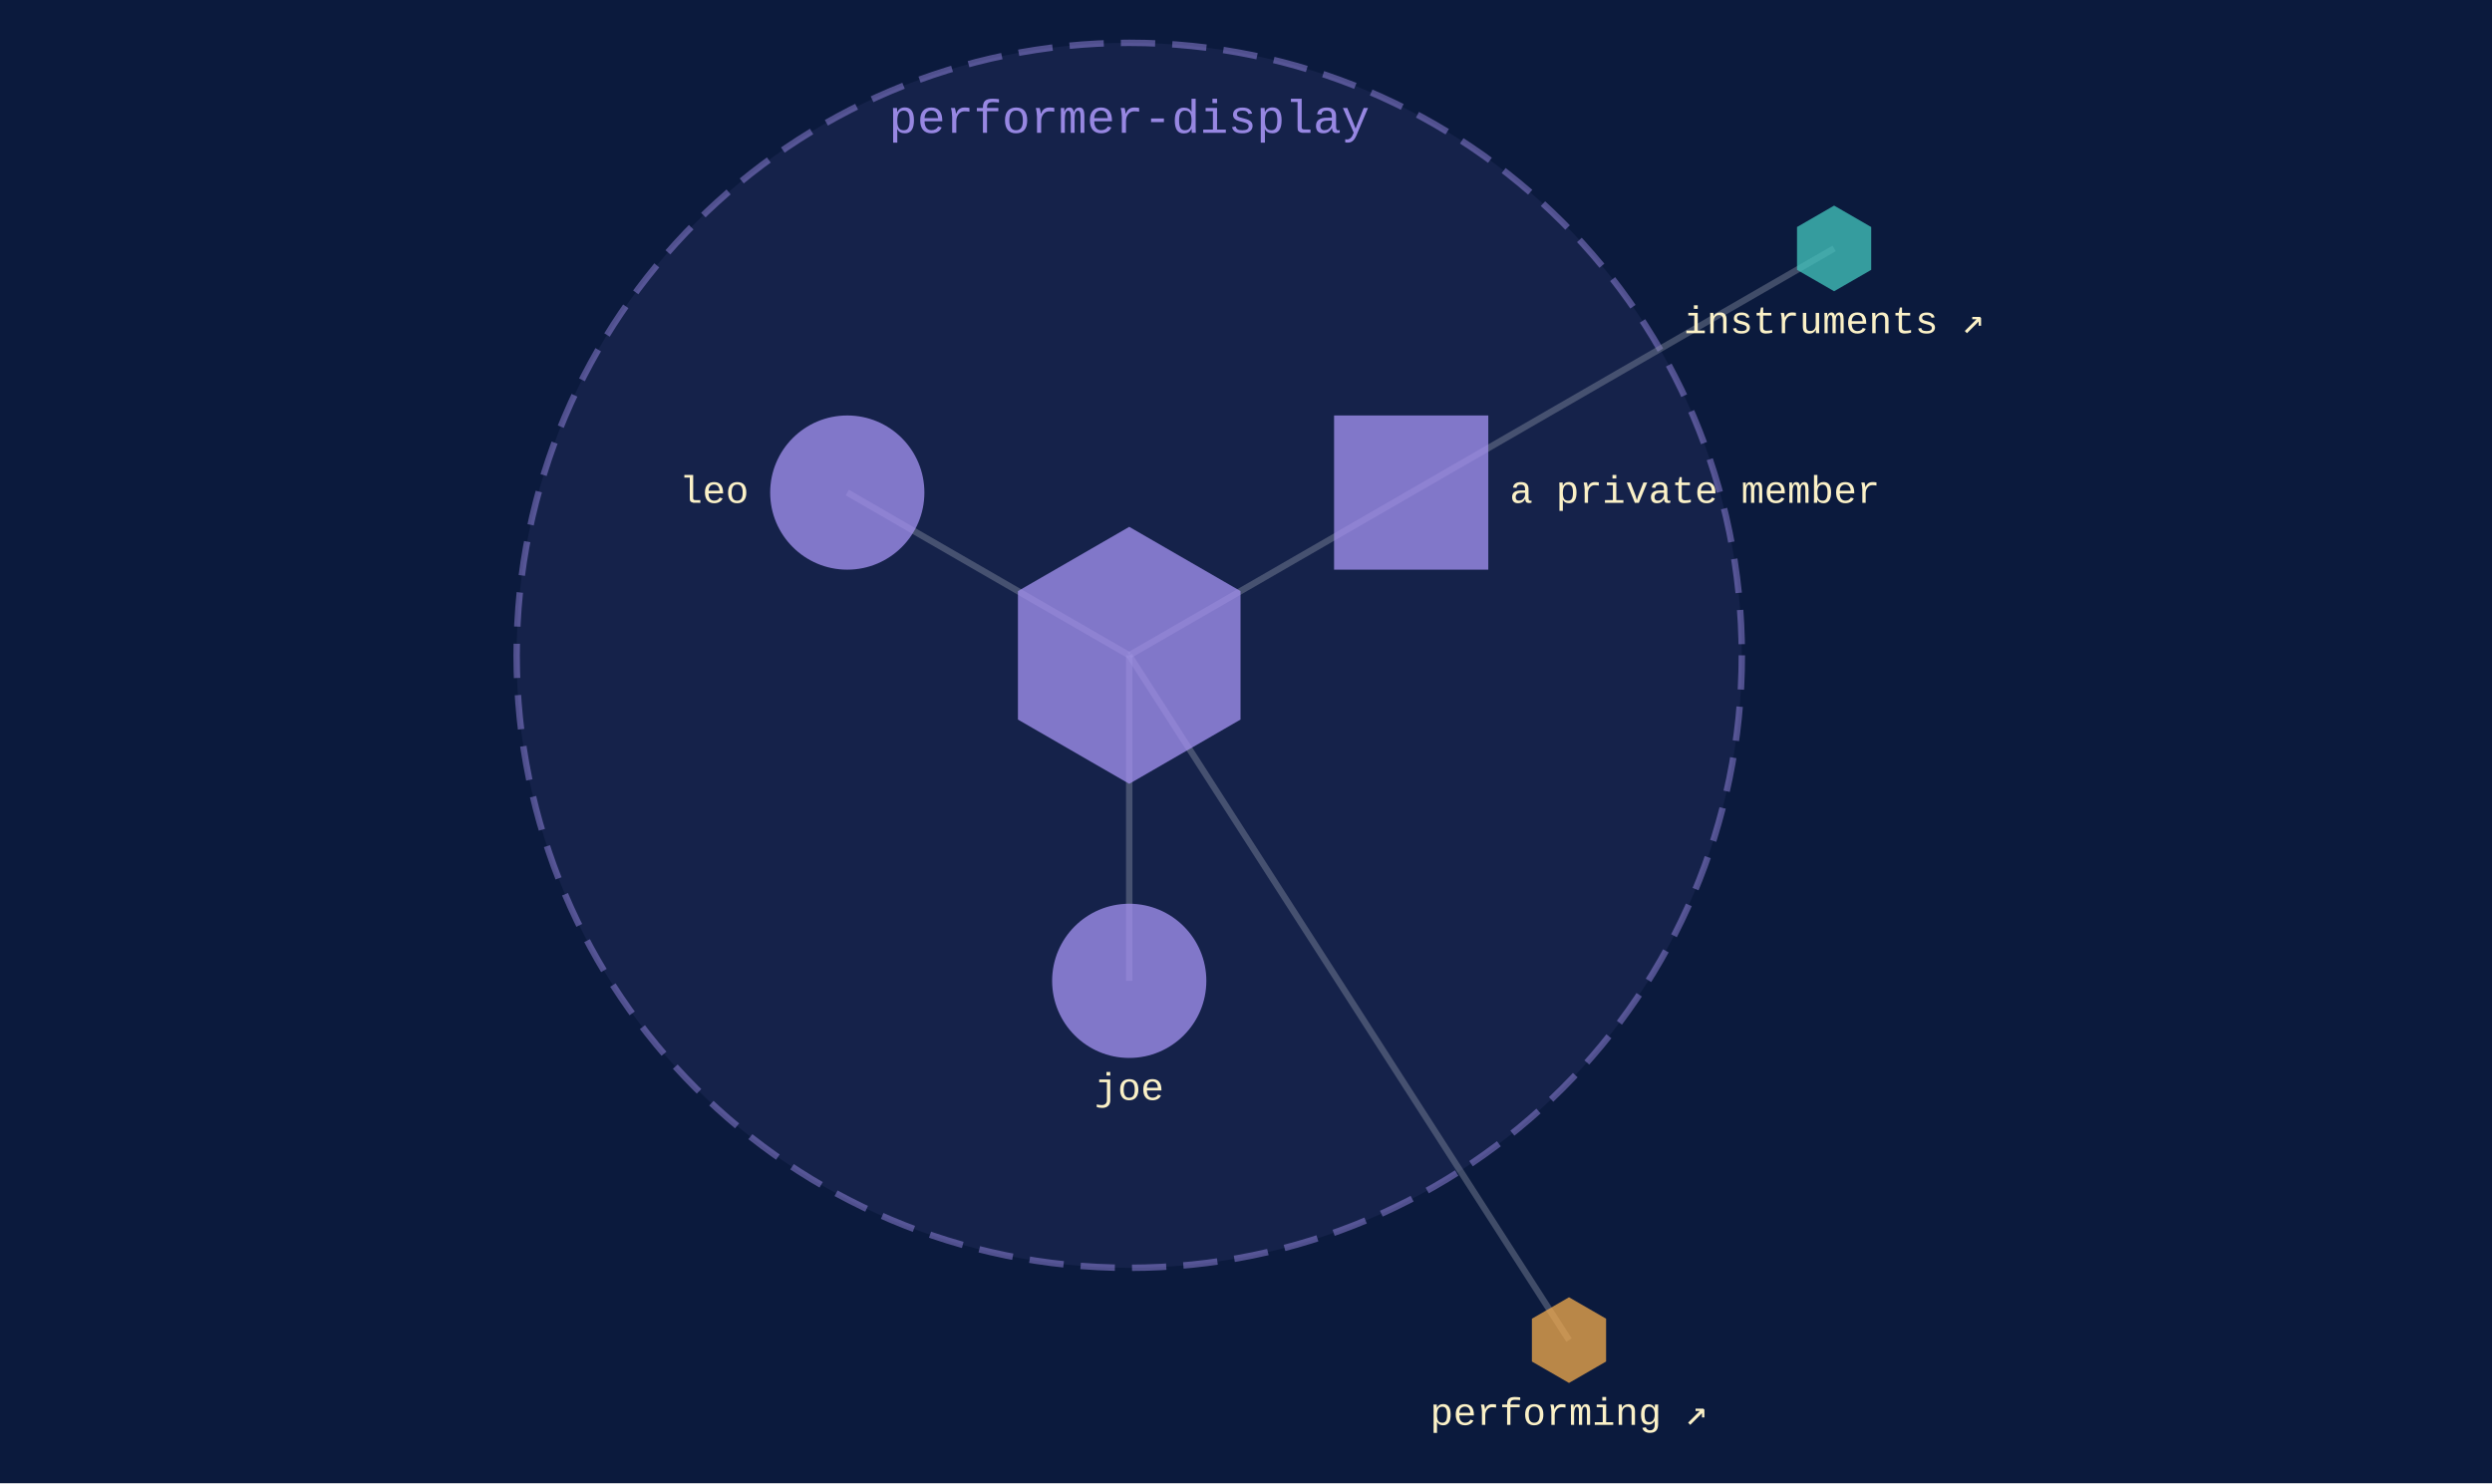
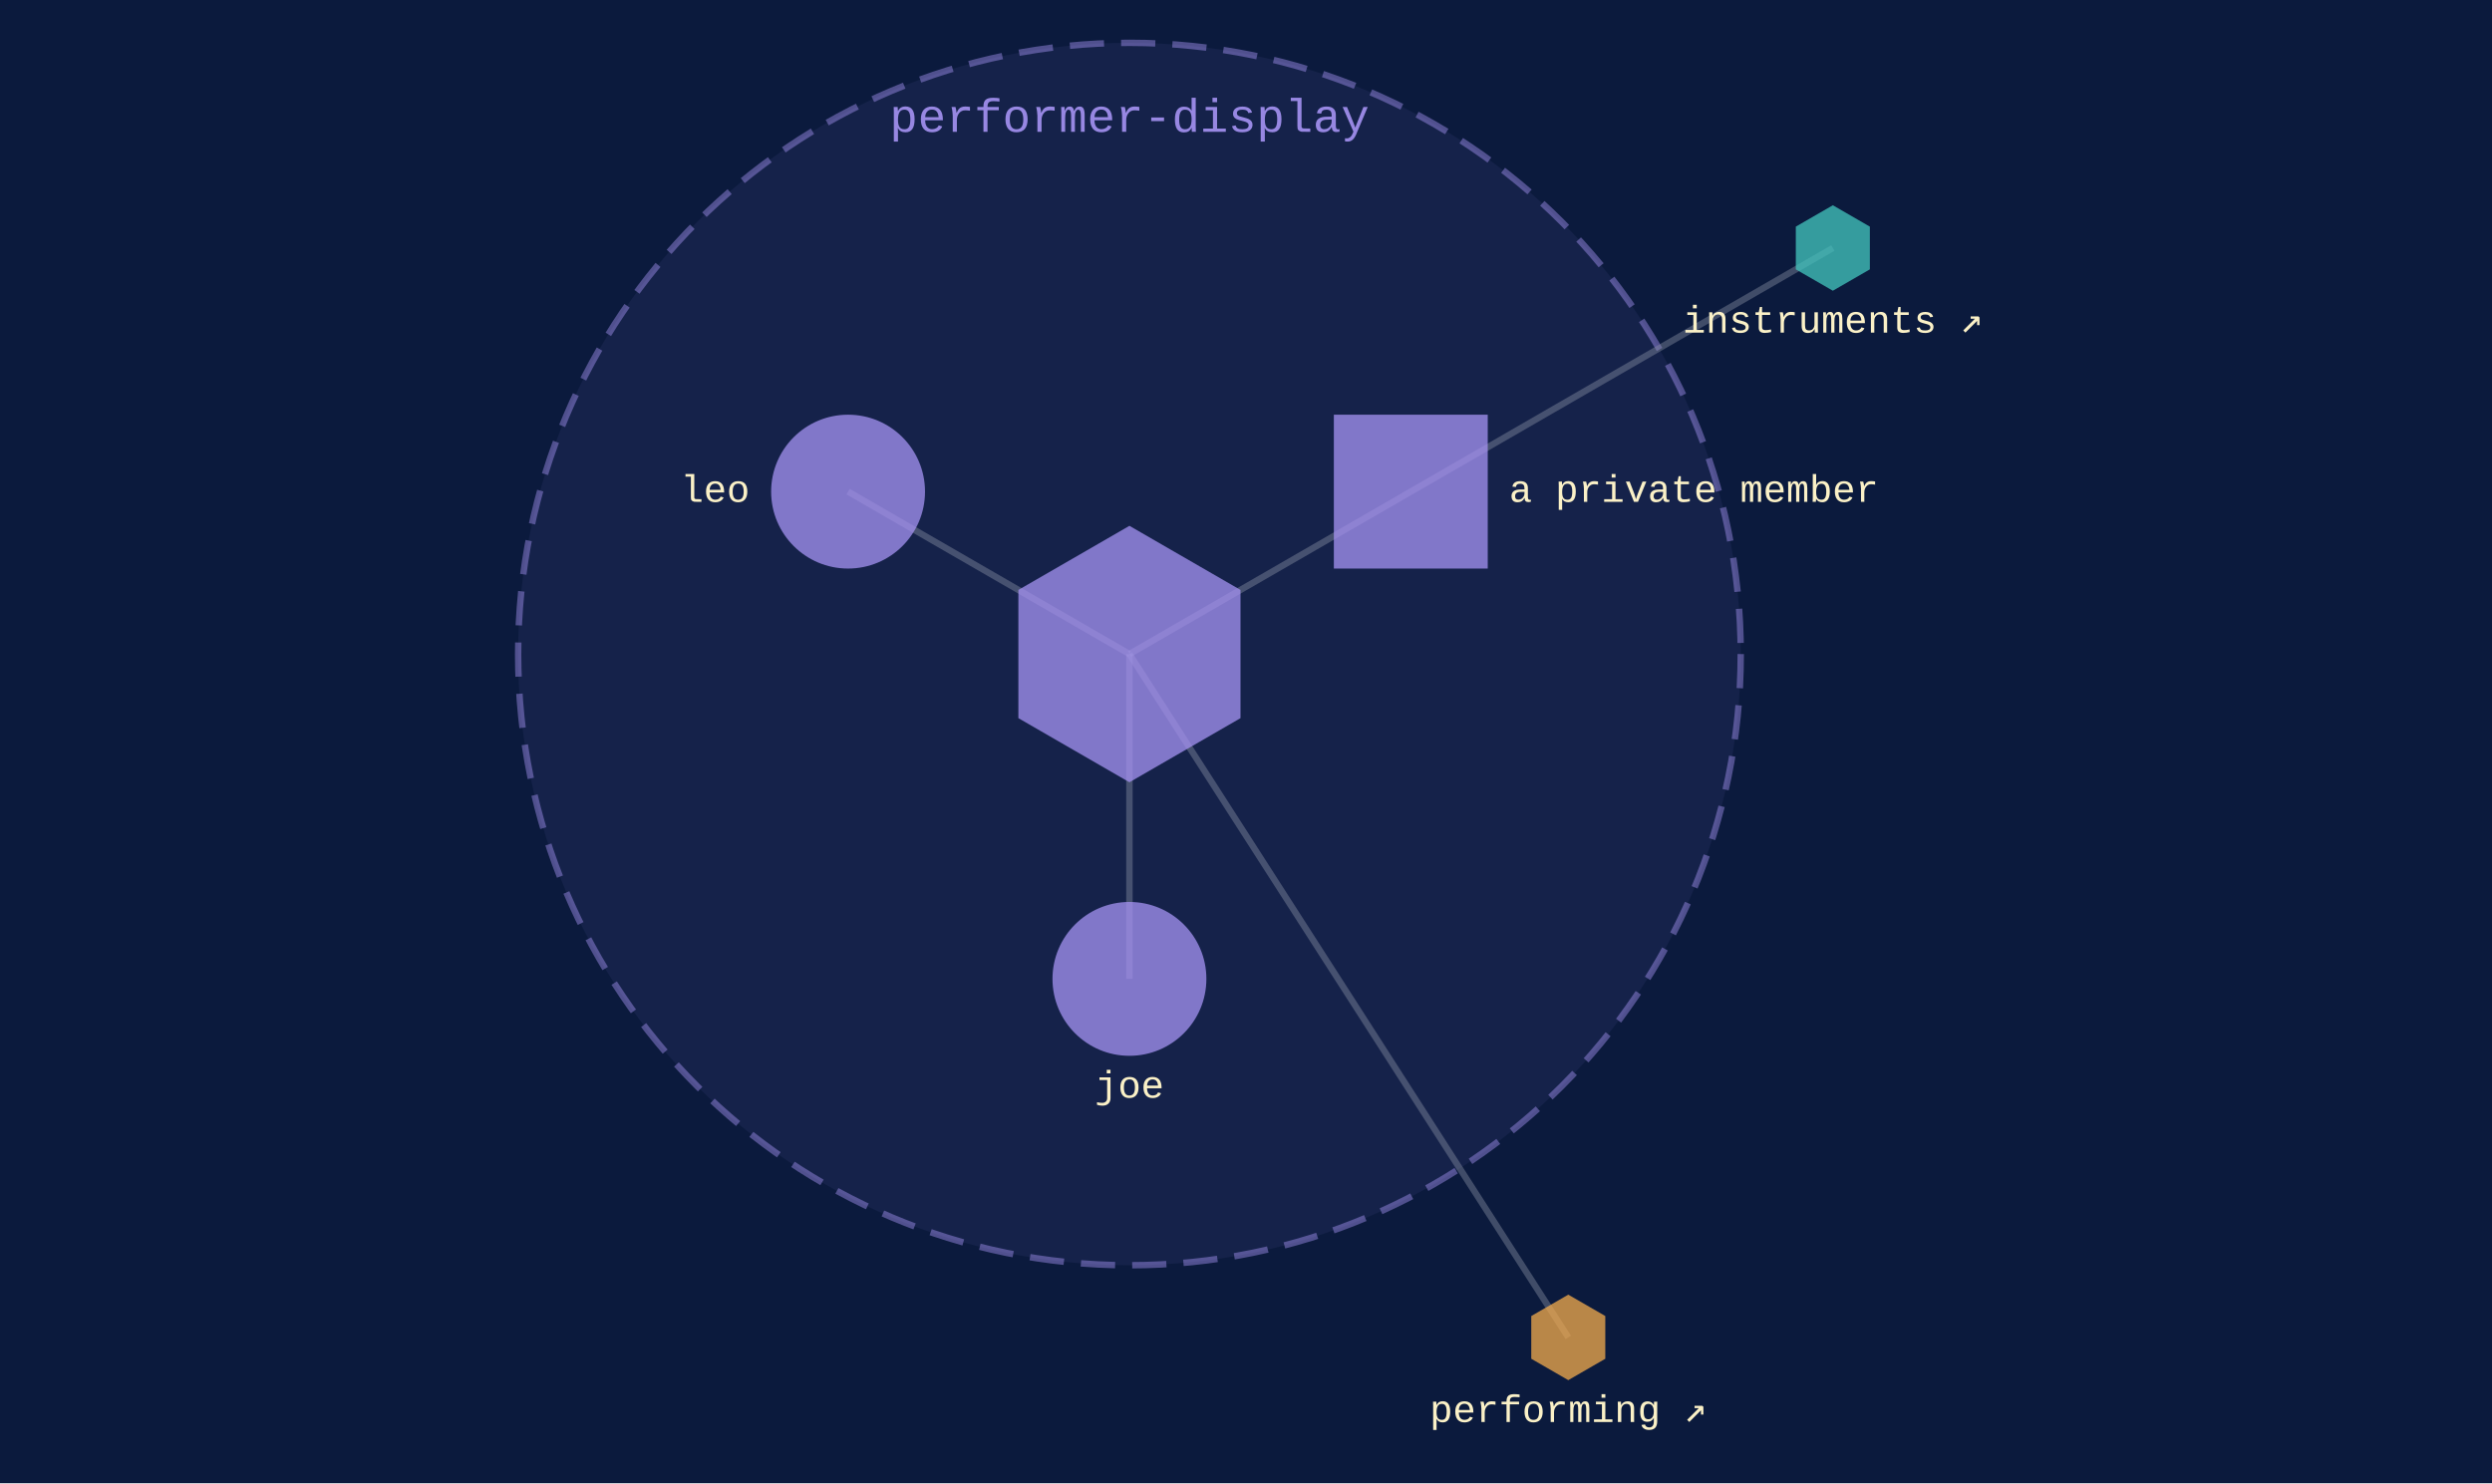
<svg xmlns="http://www.w3.org/2000/svg" width="1396" height="831" viewBox="0 0 1396 831" data-drawn="true" style="fill:rgb(0, 0, 0);fill-opacity:1;stroke:none;stroke-width:1px;stroke-opacity:1;stroke-dasharray:none;font-family:Consolas, Monaco, &quot;Courier New&quot;, monospace;font-size:16px;font-weight:400;text-anchor:start;visibility:visible">
  <rect width="100%" height="100%" fill="rgb(11, 26, 61)" />
-   <g transform="translate(632.5872,367.1659) scale(2.399762)">
+   <g transform="translate(632.7008,366.4476) scale(2.394738)">
    <g class="compound-backgrounds">
      <g class="compound-group depth-0">
        <circle cx="0" cy="0" r="143" fill="rgba(166, 147, 243, 0.07)" stroke="rgba(166, 147, 243, 0.45)" stroke-width="1.5" stroke-dasharray="8,4" style="fill:rgba(166, 147, 243, 0.07);stroke:rgba(166, 147, 243, 0.45);stroke-width:1.5px;stroke-dasharray:8px, 4px" />
-         <text text-anchor="middle" dominant-baseline="central" data-base-size="11" font-size="11" fill="rgba(166, 147, 243, 0.9)" style="fill:rgba(166, 147, 243, 0.9);font-size:11px;text-anchor:middle;display:block;dominant-baseline:central" x="7.648728696705243e-15" y="-124.913">performer-display</text>
+         <text text-anchor="middle" dominant-baseline="central" data-base-size="11" font-size="11" fill="rgba(166, 147, 243, 0.9)" style="fill:rgba(166, 147, 243, 0.9);font-size:11px;text-anchor:middle;display:block;dominant-baseline:central" x="7.66056181157015e-15" y="-125.106">performer-display</text>
      </g>
    </g>
    <g class="links">
      <line class="stream-edge" data-from="family::performer-display" data-to="repo::private-34" data-style="solid" x1="0" y1="0" x2="65.818" y2="-38" stroke="#8a93a6" stroke-opacity="0.42" stroke-width="1.5" opacity="1" style="stroke:rgb(138, 147, 166);stroke-width:1.5px;stroke-opacity:0.42" />
      <line class="stream-edge" data-from="family::performer-display" data-to="repo::joe" data-style="solid" x1="0" y1="0" x2="4.653657836759942e-15" y2="76" stroke="#8a93a6" stroke-opacity="0.42" stroke-width="1.5" opacity="1" style="stroke:rgb(138, 147, 166);stroke-width:1.5px;stroke-opacity:0.42" />
      <line class="stream-edge" data-from="family::performer-display" data-to="repo::leo" data-style="solid" x1="0" y1="0" x2="-65.818" y2="-38" stroke="#8a93a6" stroke-opacity="0.42" stroke-width="1.5" opacity="1" style="stroke:rgb(138, 147, 166);stroke-width:1.5px;stroke-opacity:0.42" />
      <line class="stream-edge" data-from="family::performer-display" data-to="family::performing" data-style="solid" x1="0" y1="0" x2="102.657" y2="159.879" stroke="#8a93a6" stroke-opacity="0.42" stroke-width="1.5" opacity="1" style="stroke:rgb(138, 147, 166);stroke-width:1.5px;stroke-opacity:0.42" />
      <line class="stream-edge" data-from="repo::private-34" data-to="family::instruments" data-style="solid" x1="65.818" y1="-38" x2="164.545" y2="-95" stroke="#8a93a6" stroke-opacity="0.42" stroke-width="1.5" opacity="1" style="stroke:rgb(138, 147, 166);stroke-width:1.5px;stroke-opacity:0.42" />
    </g>
    <g class="nodes">
      <g class="graph-node" data-node-id="family::performer-display" transform="scale(1,1)" opacity="1">
-         <path d="M 0 -30 L 25.98 -15 L 25.98 15 L 0 30 L -25.98 15 L -25.98 -15 Z" fill="#a693f3" data-base-fill="#a693f3" fill-opacity="0.75" stroke="#fff" stroke-width="0" style="fill:rgb(166, 147, 243);fill-opacity:0.75;stroke:rgb(255, 255, 255);stroke-width:0px" />
+         <path d="M 0 -30 L 25.98 -15 L 25.98 15 L 0 30 L -25.98 15 L -25.98 -15 Z" fill="#a693f3" data-base-fill="#a693f3" fill-opacity="0.75" stroke="#fff" stroke-width="0" data-base-stroke-width="0" style="fill:rgb(166, 147, 243);fill-opacity:0.75;stroke:rgb(255, 255, 255);stroke-width:0px" />
      </g>
      <g class="graph-node" data-node-id="repo::private-34" transform="translate(65.81793, -38) scale(1,1)" opacity="1">
-         <path d="M -18 -18 L 18 -18 L 18 18 L -18 18 Z" fill="#a693f3" data-base-fill="#a693f3" fill-opacity="0.75" stroke="#fff" stroke-width="0" style="fill:rgb(166, 147, 243);fill-opacity:0.75;stroke:rgb(255, 255, 255);stroke-width:0px" />
+         <path d="M -18 -18 L 18 -18 L 18 18 L -18 18 Z" fill="#a693f3" data-base-fill="#a693f3" fill-opacity="0.75" stroke="#fff" stroke-width="0" data-base-stroke-width="0" style="fill:rgb(166, 147, 243);fill-opacity:0.75;stroke:rgb(255, 255, 255);stroke-width:0px" />
      </g>
      <g class="graph-node" data-node-id="family::instruments" transform="translate(164.5448, -95) scale(1,1)" opacity="1">
-         <path d="M 0 -10 L 8.66 -5 L 8.66 5 L 0 10 L -8.66 5 L -8.66 -5 Z" fill="#43c6bf" data-base-fill="#43c6bf" fill-opacity="0.75" stroke="#fff" stroke-width="0" style="fill:rgb(67, 198, 191);fill-opacity:0.75;stroke:rgb(255, 255, 255);stroke-width:0px" />
+         <path d="M 0 -10 L 8.66 -5 L 8.66 5 L 0 10 L -8.66 5 L -8.66 -5 Z" fill="#43c6bf" data-base-fill="#43c6bf" fill-opacity="0.75" stroke="#fff" stroke-width="0" data-base-stroke-width="0" style="fill:rgb(67, 198, 191);fill-opacity:0.75;stroke:rgb(255, 255, 255);stroke-width:0px" />
      </g>
      <g class="graph-node" data-node-id="repo::joe" transform="translate(4.65365788100496e-15, 76) scale(1,1)" opacity="1">
-         <path d="M 18 0 A 18 18 0 1 1 -18 0 A 18 18 0 1 1 18 0 Z" fill="#a693f3" data-base-fill="#a693f3" fill-opacity="0.75" stroke="#fff" stroke-width="0" style="fill:rgb(166, 147, 243);fill-opacity:0.75;stroke:rgb(255, 255, 255);stroke-width:0px" />
+         <path d="M 18 0 A 18 18 0 1 1 -18 0 A 18 18 0 1 1 18 0 Z" fill="#a693f3" data-base-fill="#a693f3" fill-opacity="0.75" stroke="#fff" stroke-width="0" data-base-stroke-width="0" style="fill:rgb(166, 147, 243);fill-opacity:0.75;stroke:rgb(255, 255, 255);stroke-width:0px" />
      </g>
      <g class="graph-node" data-node-id="repo::leo" transform="translate(-65.81793, -38) scale(1,1)" opacity="1">
-         <path d="M 18 0 A 18 18 0 1 1 -18 0 A 18 18 0 1 1 18 0 Z" fill="#a693f3" data-base-fill="#a693f3" fill-opacity="0.75" stroke="#fff" stroke-width="0" style="fill:rgb(166, 147, 243);fill-opacity:0.75;stroke:rgb(255, 255, 255);stroke-width:0px" />
+         <path d="M 18 0 A 18 18 0 1 1 -18 0 A 18 18 0 1 1 18 0 Z" fill="#a693f3" data-base-fill="#a693f3" fill-opacity="0.75" stroke="#fff" stroke-width="0" data-base-stroke-width="0" style="fill:rgb(166, 147, 243);fill-opacity:0.75;stroke:rgb(255, 255, 255);stroke-width:0px" />
      </g>
      <g class="graph-node" data-node-id="family::performing" transform="translate(102.6574, 159.8795) scale(1,1)" opacity="1">
-         <path d="M 0 -10 L 8.66 -5 L 8.66 5 L 0 10 L -8.66 5 L -8.66 -5 Z" fill="#f2aa4c" data-base-fill="#f2aa4c" fill-opacity="0.75" stroke="#fff" stroke-width="0" style="fill:rgb(242, 170, 76);fill-opacity:0.75;stroke:rgb(255, 255, 255);stroke-width:0px" />
+         <path d="M 0 -10 L 8.66 -5 L 8.66 5 L 0 10 L -8.66 5 L -8.66 -5 Z" fill="#f2aa4c" data-base-fill="#f2aa4c" fill-opacity="0.75" stroke="#fff" stroke-width="0" data-base-stroke-width="0" style="fill:rgb(242, 170, 76);fill-opacity:0.75;stroke:rgb(255, 255, 255);stroke-width:0px" />
      </g>
    </g>
    <g class="labels">
      <text data-node-id="repo::private-34" font-size="9" fill="#fbf1c7" x="88.818" y="-38" text-anchor="start" dominant-baseline="central" opacity="1" style="fill:rgb(251, 241, 199);font-size:9px;display:block;dominant-baseline:central" visibility="visible">a private member</text>
      <text data-node-id="family::instruments" font-size="9" fill="#fbf1c7" x="164.545" y="-80" text-anchor="middle" dominant-baseline="hanging" opacity="1" style="fill:rgb(251, 241, 199);font-size:9px;text-anchor:middle;display:block;dominant-baseline:hanging" visibility="visible">instruments ↗</text>
      <text data-node-id="repo::joe" font-size="9" fill="#fbf1c7" x="4.653657836759942e-15" y="99" text-anchor="middle" dominant-baseline="hanging" opacity="1" style="fill:rgb(251, 241, 199);font-size:9px;text-anchor:middle;display:block;dominant-baseline:hanging" visibility="visible">joe</text>
      <text data-node-id="repo::leo" font-size="9" fill="#fbf1c7" x="-88.818" y="-38" text-anchor="end" dominant-baseline="central" opacity="1" style="fill:rgb(251, 241, 199);font-size:9px;text-anchor:end;display:block;dominant-baseline:central" visibility="visible">leo</text>
      <text data-node-id="family::performing" font-size="9" fill="#fbf1c7" x="102.657" y="174.879" text-anchor="middle" dominant-baseline="hanging" opacity="1" style="fill:rgb(251, 241, 199);font-size:9px;text-anchor:middle;display:block;dominant-baseline:hanging" visibility="visible">performing ↗</text>
    </g>
  </g>
  <g class="rad-layer" pointer-events="none" />
</svg>
